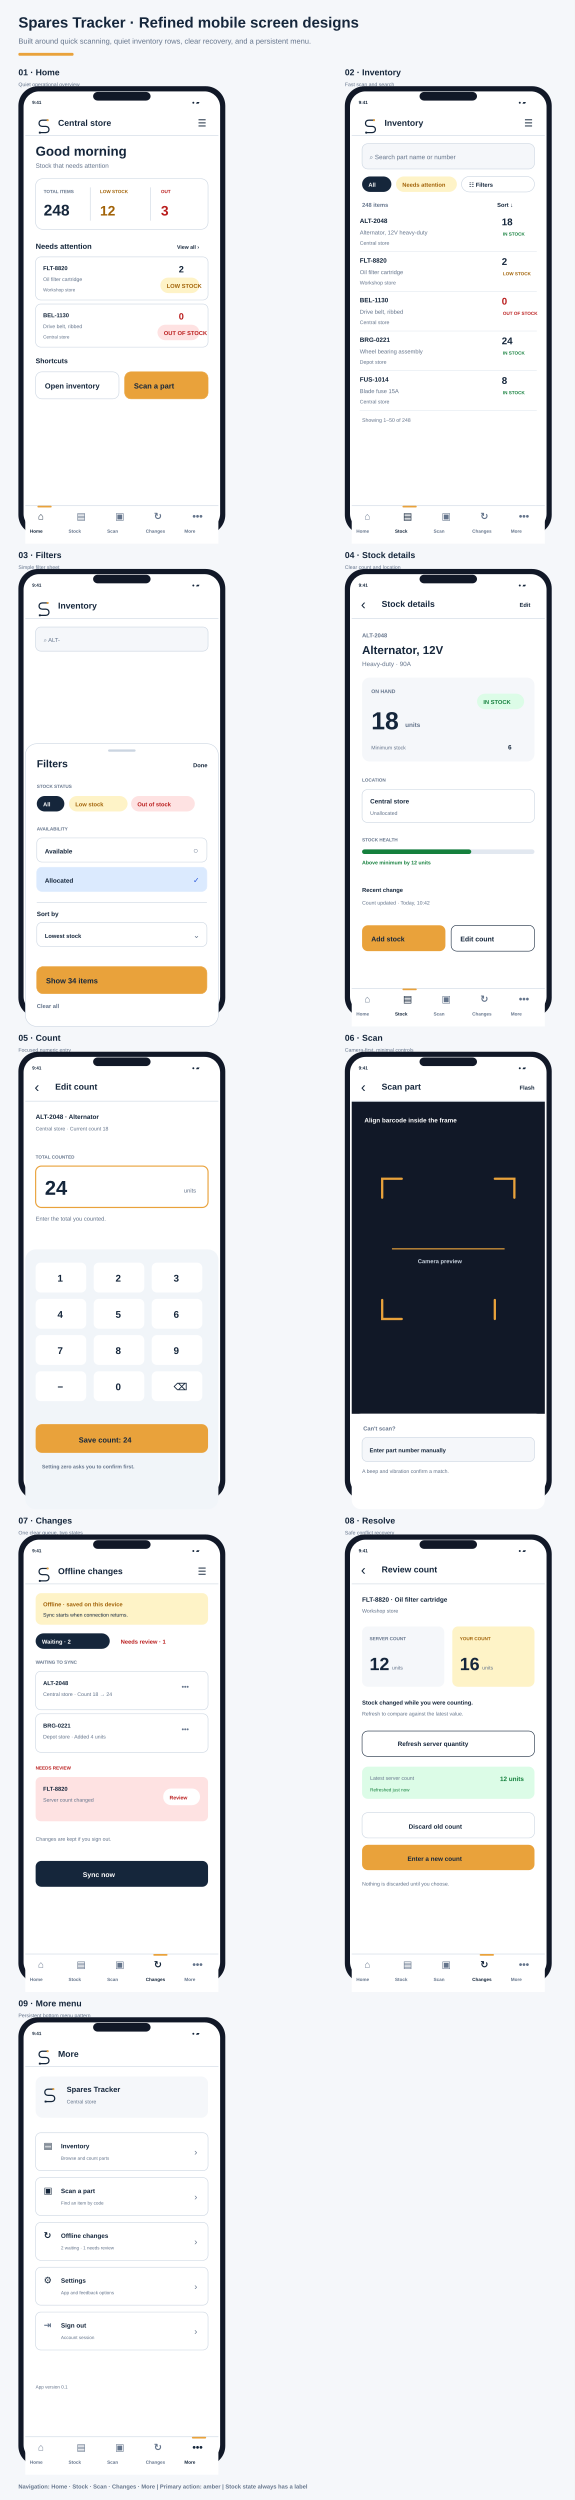
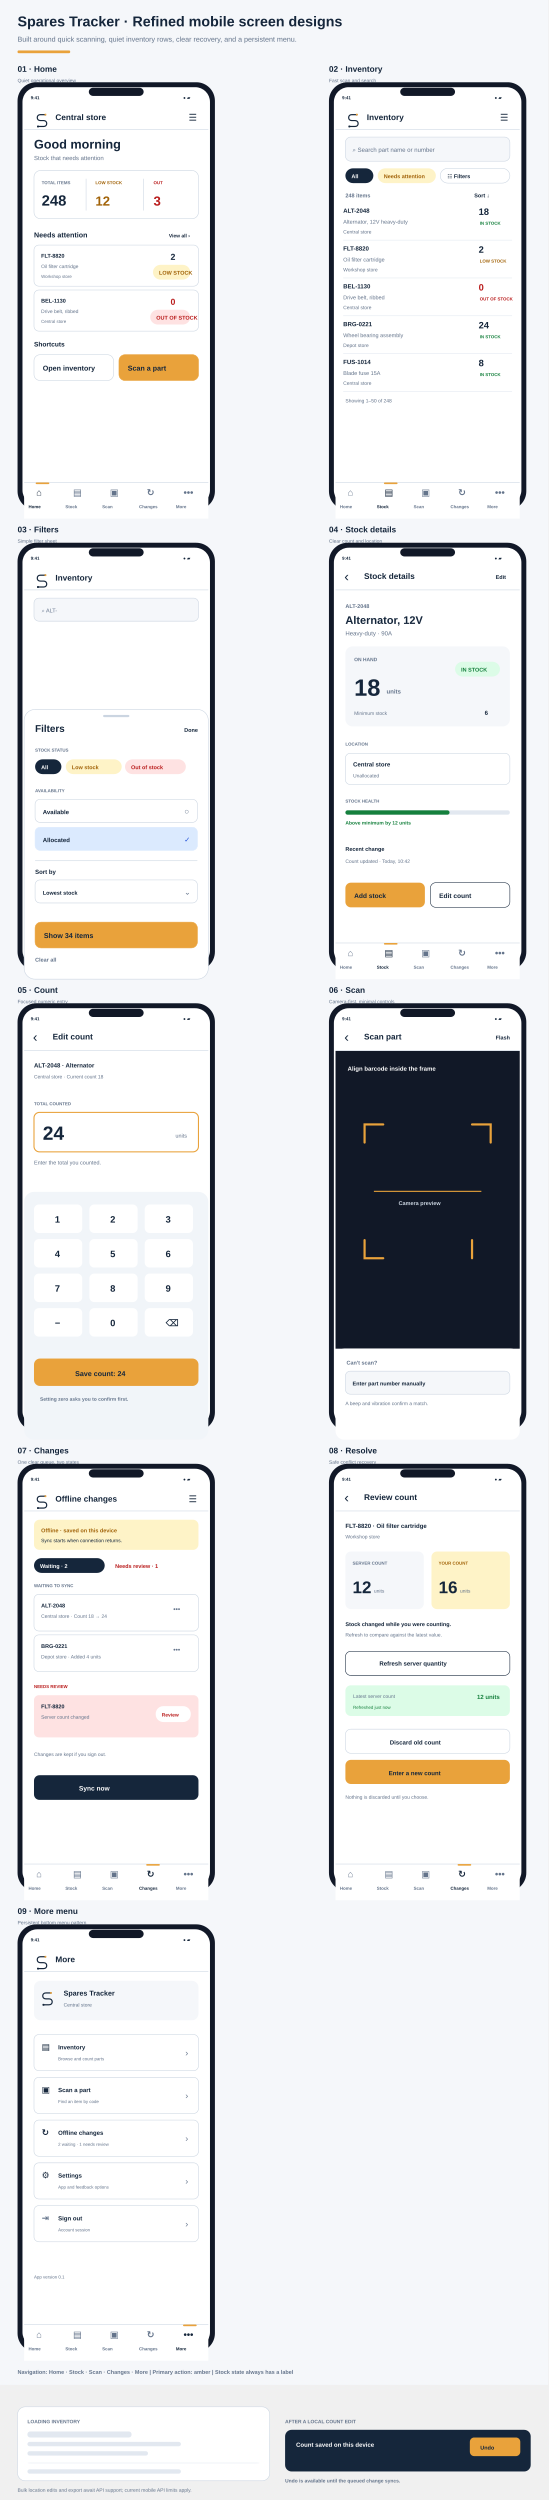
- <svg xmlns="http://www.w3.org/2000/svg" width="1000" height="4350" viewBox="0 0 1000 4350">
+ <svg xmlns="http://www.w3.org/2000/svg" width="1000" height="4560" viewBox="0 0 1000 4560">
  <rect width="1000" height="4350" fill="#F5F7FA" />
  <text x="32" y="48" font-family="Arial,sans-serif" font-size="26" font-weight="800" fill="#15263B">Spares Tracker · Refined mobile screen designs</text>
  <text x="32" y="76" font-family="Arial,sans-serif" font-size="13" font-weight="500" fill="#64748B">Built around quick scanning, quiet inventory rows, clear recovery, and a persistent menu.</text>
  <rect x="32" y="92" width="96" height="5" rx="2" fill="#E9A23B" stroke="none" stroke-width="1" />
  <text x="32" y="131" font-family="Arial,sans-serif" font-size="15" font-weight="800" fill="#15263B">01 · Home</text>
  <text x="32" y="150" font-family="Arial,sans-serif" font-size="9" font-weight="500" fill="#64748B">Quiet operational overview</text>
  <rect x="32" y="150" width="360" height="780" rx="34" fill="#111827" stroke="none" stroke-width="1" />
  <rect x="41" y="159" width="342" height="762" rx="27" fill="#FFFFFF" stroke="none" stroke-width="1" />
  <rect x="162" y="160" width="100" height="15" rx="8" fill="#111827" stroke="none" stroke-width="1" />
  <text x="56" y="181" font-family="Arial,sans-serif" font-size="8" font-weight="700" fill="#15263B">9:41</text>
  <text x="334" y="181" font-family="Arial,sans-serif" font-size="8" font-weight="700" fill="#15263B">● ▰</text>
  <g transform="translate(44 194)">
    <g transform="translate(18 9) scale(.18)">
      <path d="M116 34H65c-20 0-32 12-32 30s12 30 32 30h32c20 0 32 12 32 30s-12 30-32 30H40" fill="none" stroke="#15263B" stroke-width="12" stroke-linecap="round" stroke-linejoin="round" />
      <rect x="107" y="25" width="18" height="18" rx="3" fill="#E9A23B" />
      <rect x="31" y="145" width="18" height="18" rx="3" fill="#15263B" />
    </g>
    <text x="57" y="25" font-family="Arial,sans-serif" font-size="15" font-weight="800" fill="#15263B">Central store</text>
    <text x="300" y="26" font-family="Arial,sans-serif" font-size="17" font-weight="700" fill="#15263B">☰</text>
    <line x1="0" y1="42" x2="336" y2="42" stroke="#CBD5E1" stroke-width="1" />
    <text x="18" y="77" font-family="Arial,sans-serif" font-size="23" font-weight="800" fill="#15263B">Good morning</text>
    <text x="18" y="98" font-family="Arial,sans-serif" font-size="11" font-weight="500" fill="#64748B">Stock that needs attention</text>
    <rect x="18" y="117" width="300" height="88" rx="12" fill="#FFFFFF" stroke="#CBD5E1" stroke-width="1" />
    <text x="32" y="142" font-family="Arial,sans-serif" font-size="8" font-weight="800" fill="#64748B">TOTAL ITEMS</text>
    <text x="32" y="181" font-family="Arial,sans-serif" font-size="27" font-weight="800" fill="#15263B">248</text>
    <line x1="113" y1="132" x2="113" y2="190" stroke="#CBD5E1" stroke-width="1" />
    <text x="130" y="142" font-family="Arial,sans-serif" font-size="8" font-weight="800" fill="#A16207">LOW STOCK</text>
    <text x="130" y="181" font-family="Arial,sans-serif" font-size="24" font-weight="800" fill="#A16207">12</text>
    <line x1="218" y1="132" x2="218" y2="190" stroke="#CBD5E1" stroke-width="1" />
    <text x="236" y="142" font-family="Arial,sans-serif" font-size="8" font-weight="800" fill="#B91C1C">OUT</text>
    <text x="236" y="181" font-family="Arial,sans-serif" font-size="24" font-weight="800" fill="#B91C1C">3</text>
    <text x="18" y="239" font-family="Arial,sans-serif" font-size="13" font-weight="800" fill="#15263B">Needs attention</text>
    <text x="264" y="239" font-family="Arial,sans-serif" font-size="9" font-weight="700" fill="#15263B">View all  ›</text>
    <rect x="18" y="253" width="300" height="75" rx="9" fill="#FFFFFF" stroke="#CBD5E1" stroke-width="1" />
    <text x="31" y="276" font-family="Arial,sans-serif" font-size="10" font-weight="800" fill="#15263B">FLT-8820</text>
    <text x="31" y="295" font-family="Arial,sans-serif" font-size="9" font-weight="500" fill="#64748B">Oil filter cartridge</text>
    <text x="31" y="313" font-family="Arial,sans-serif" font-size="8" font-weight="500" fill="#64748B">Workshop store</text>
    <text x="267" y="280" font-family="Arial,sans-serif" font-size="16" font-weight="800" fill="#15263B">2</text>
    <rect x="235" y="289" width="68" height="27" rx="14" fill="#FEF3C7" stroke="none" stroke-width="1" />
    <text x="246" y="307" font-family="Arial,sans-serif" font-size="10" font-weight="700" fill="#A16207">LOW STOCK</text>
    <rect x="18" y="335" width="300" height="75" rx="9" fill="#FFFFFF" stroke="#CBD5E1" stroke-width="1" />
    <text x="31" y="358" font-family="Arial,sans-serif" font-size="10" font-weight="800" fill="#15263B">BEL-1130</text>
    <text x="31" y="377" font-family="Arial,sans-serif" font-size="9" font-weight="500" fill="#64748B">Drive belt, ribbed</text>
    <text x="31" y="395" font-family="Arial,sans-serif" font-size="8" font-weight="500" fill="#64748B">Central store</text>
    <text x="267" y="362" font-family="Arial,sans-serif" font-size="16" font-weight="800" fill="#B91C1C">0</text>
    <rect x="230" y="371" width="73" height="27" rx="14" fill="#FEE2E2" stroke="none" stroke-width="1" />
    <text x="241" y="389" font-family="Arial,sans-serif" font-size="10" font-weight="700" fill="#B91C1C">OUT OF STOCK</text>
    <text x="18" y="438" font-family="Arial,sans-serif" font-size="12" font-weight="800" fill="#15263B">Shortcuts</text>
    <rect x="18" y="453" width="145" height="47" rx="11" fill="#FFFFFF" stroke="#CBD5E1" stroke-width="1" />
    <text x="34" y="482" font-family="Arial,sans-serif" font-size="13" font-weight="800" fill="#15263B">Open inventory</text>
    <rect x="173" y="453" width="145" height="47" rx="11" fill="#E9A23B" stroke="#E9A23B" stroke-width="1" />
    <text x="189" y="482" font-family="Arial,sans-serif" font-size="13" font-weight="800" fill="#15263B">Scan a part</text>
    <rect x="0" y="686" width="336" height="66" fill="#FFFFFF" />
    <line x1="0" y1="686" x2="336" y2="686" stroke="#CBD5E1" stroke-width="1" />
    <rect x="21" y="686" width="25" height="3" rx="1.5" fill="#E9A23B" />
    <text x="22" y="710" font-family="Arial,sans-serif" font-size="17" font-weight="700" fill="#15263B">⌂</text>
    <text x="8" y="733" font-family="Arial,sans-serif" font-size="8" font-weight="800" fill="#15263B">Home</text>
    <text x="89.2" y="710" font-family="Arial,sans-serif" font-size="17" font-weight="700" fill="#64748B">▤</text>
    <text x="75.2" y="733" font-family="Arial,sans-serif" font-size="8" font-weight="600" fill="#64748B">Stock</text>
    <text x="156.4" y="710" font-family="Arial,sans-serif" font-size="17" font-weight="700" fill="#64748B">▣</text>
    <text x="142.4" y="733" font-family="Arial,sans-serif" font-size="8" font-weight="600" fill="#64748B">Scan</text>
    <text x="223.6" y="710" font-family="Arial,sans-serif" font-size="17" font-weight="700" fill="#64748B">↻</text>
    <text x="209.6" y="733" font-family="Arial,sans-serif" font-size="8" font-weight="600" fill="#64748B">Changes</text>
    <text x="290.8" y="710" font-family="Arial,sans-serif" font-size="17" font-weight="700" fill="#64748B">•••</text>
    <text x="276.8" y="733" font-family="Arial,sans-serif" font-size="8" font-weight="600" fill="#64748B">More</text>
  </g>
  <text x="600" y="131" font-family="Arial,sans-serif" font-size="15" font-weight="800" fill="#15263B">02 · Inventory</text>
  <text x="600" y="150" font-family="Arial,sans-serif" font-size="9" font-weight="500" fill="#64748B">Fast scan and search</text>
  <rect x="600" y="150" width="360" height="780" rx="34" fill="#111827" stroke="none" stroke-width="1" />
  <rect x="609" y="159" width="342" height="762" rx="27" fill="#FFFFFF" stroke="none" stroke-width="1" />
  <rect x="730" y="160" width="100" height="15" rx="8" fill="#111827" stroke="none" stroke-width="1" />
  <text x="624" y="181" font-family="Arial,sans-serif" font-size="8" font-weight="700" fill="#15263B">9:41</text>
  <text x="902" y="181" font-family="Arial,sans-serif" font-size="8" font-weight="700" fill="#15263B">● ▰</text>
  <g transform="translate(612 194)">
    <g transform="translate(18 9) scale(.18)">
      <path d="M116 34H65c-20 0-32 12-32 30s12 30 32 30h32c20 0 32 12 32 30s-12 30-32 30H40" fill="none" stroke="#15263B" stroke-width="12" stroke-linecap="round" stroke-linejoin="round" />
      <rect x="107" y="25" width="18" height="18" rx="3" fill="#E9A23B" />
      <rect x="31" y="145" width="18" height="18" rx="3" fill="#15263B" />
    </g>
    <text x="57" y="25" font-family="Arial,sans-serif" font-size="15" font-weight="800" fill="#15263B">Inventory</text>
    <text x="300" y="26" font-family="Arial,sans-serif" font-size="17" font-weight="700" fill="#15263B">☰</text>
    <line x1="0" y1="42" x2="336" y2="42" stroke="#CBD5E1" stroke-width="1" />
    <rect x="18" y="56" width="300" height="44" rx="10" fill="#F5F7FA" stroke="#CBD5E1" stroke-width="1" />
    <text x="31" y="83" font-family="Arial,sans-serif" font-size="11" font-weight="500" fill="#64748B">⌕   Search part name or number</text>
    <rect x="18" y="113" width="51" height="27" rx="14" fill="#15263B" stroke="none" stroke-width="1" />
    <text x="29" y="131" font-family="Arial,sans-serif" font-size="10" font-weight="700" fill="#FFFFFF">All</text>
    <rect x="77" y="113" width="106" height="27" rx="14" fill="#FEF3C7" stroke="none" stroke-width="1" />
    <text x="88" y="131" font-family="Arial,sans-serif" font-size="10" font-weight="700" fill="#A16207">Needs attention</text>
    <rect x="191" y="113" width="127" height="27" rx="14" fill="#FFFFFF" stroke="#CBD5E1" stroke-width="1" />
    <text x="204" y="131" font-family="Arial,sans-serif" font-size="10" font-weight="700" fill="#15263B">☷  Filters</text>
    <text x="18" y="166" font-family="Arial,sans-serif" font-size="10" font-weight="700" fill="#64748B">248 items</text>
    <text x="253" y="166" font-family="Arial,sans-serif" font-size="10" font-weight="700" fill="#15263B">Sort  ↓</text>
    <text x="14" y="194" font-family="Arial,sans-serif" font-size="11" font-weight="800" fill="#15263B">ALT-2048</text>
    <text x="14" y="214" font-family="Arial,sans-serif" font-size="10" font-weight="500" fill="#64748B">Alternator, 12V heavy-duty</text>
    <text x="14" y="232" font-family="Arial,sans-serif" font-size="9" font-weight="500" fill="#64748B">Central store</text>
    <text x="261" y="198" font-family="Arial,sans-serif" font-size="17" font-weight="800" fill="#15263B">18</text>
    <text x="263" y="216" font-family="Arial,sans-serif" font-size="8" font-weight="800" fill="#15803D">IN STOCK</text>
    <line x1="14" y1="244" x2="322" y2="244" stroke="#E2E8F0" stroke-width="1" />
    <text x="14" y="263" font-family="Arial,sans-serif" font-size="11" font-weight="800" fill="#15263B">FLT-8820</text>
    <text x="14" y="283" font-family="Arial,sans-serif" font-size="10" font-weight="500" fill="#64748B">Oil filter cartridge</text>
    <text x="14" y="301" font-family="Arial,sans-serif" font-size="9" font-weight="500" fill="#64748B">Workshop store</text>
    <text x="261" y="267" font-family="Arial,sans-serif" font-size="17" font-weight="800" fill="#15263B">2</text>
    <text x="263" y="285" font-family="Arial,sans-serif" font-size="8" font-weight="800" fill="#A16207">LOW STOCK</text>
    <line x1="14" y1="313" x2="322" y2="313" stroke="#E2E8F0" stroke-width="1" />
    <text x="14" y="332" font-family="Arial,sans-serif" font-size="11" font-weight="800" fill="#15263B">BEL-1130</text>
    <text x="14" y="352" font-family="Arial,sans-serif" font-size="10" font-weight="500" fill="#64748B">Drive belt, ribbed</text>
    <text x="14" y="370" font-family="Arial,sans-serif" font-size="9" font-weight="500" fill="#64748B">Central store</text>
    <text x="261" y="336" font-family="Arial,sans-serif" font-size="17" font-weight="800" fill="#B91C1C">0</text>
    <text x="263" y="354" font-family="Arial,sans-serif" font-size="8" font-weight="800" fill="#B91C1C">OUT OF STOCK</text>
    <line x1="14" y1="382" x2="322" y2="382" stroke="#E2E8F0" stroke-width="1" />
    <text x="14" y="401" font-family="Arial,sans-serif" font-size="11" font-weight="800" fill="#15263B">BRG-0221</text>
    <text x="14" y="421" font-family="Arial,sans-serif" font-size="10" font-weight="500" fill="#64748B">Wheel bearing assembly</text>
    <text x="14" y="439" font-family="Arial,sans-serif" font-size="9" font-weight="500" fill="#64748B">Depot store</text>
    <text x="261" y="405" font-family="Arial,sans-serif" font-size="17" font-weight="800" fill="#15263B">24</text>
    <text x="263" y="423" font-family="Arial,sans-serif" font-size="8" font-weight="800" fill="#15803D">IN STOCK</text>
    <line x1="14" y1="451" x2="322" y2="451" stroke="#E2E8F0" stroke-width="1" />
    <text x="14" y="470" font-family="Arial,sans-serif" font-size="11" font-weight="800" fill="#15263B">FUS-1014</text>
    <text x="14" y="490" font-family="Arial,sans-serif" font-size="10" font-weight="500" fill="#64748B">Blade fuse 15A</text>
    <text x="14" y="508" font-family="Arial,sans-serif" font-size="9" font-weight="500" fill="#64748B">Central store</text>
    <text x="261" y="474" font-family="Arial,sans-serif" font-size="17" font-weight="800" fill="#15263B">8</text>
    <text x="263" y="492" font-family="Arial,sans-serif" font-size="8" font-weight="800" fill="#15803D">IN STOCK</text>
    <line x1="14" y1="520" x2="322" y2="520" stroke="#E2E8F0" stroke-width="1" />
    <text x="18" y="540" font-family="Arial,sans-serif" font-size="9" font-weight="500" fill="#64748B">Showing 1–50 of 248</text>
    <rect x="0" y="686" width="336" height="66" fill="#FFFFFF" />
    <line x1="0" y1="686" x2="336" y2="686" stroke="#CBD5E1" stroke-width="1" />
    <text x="22" y="710" font-family="Arial,sans-serif" font-size="17" font-weight="700" fill="#64748B">⌂</text>
    <text x="8" y="733" font-family="Arial,sans-serif" font-size="8" font-weight="600" fill="#64748B">Home</text>
    <rect x="88.2" y="686" width="25" height="3" rx="1.5" fill="#E9A23B" />
    <text x="89.2" y="710" font-family="Arial,sans-serif" font-size="17" font-weight="700" fill="#15263B">▤</text>
    <text x="75.2" y="733" font-family="Arial,sans-serif" font-size="8" font-weight="800" fill="#15263B">Stock</text>
    <text x="156.4" y="710" font-family="Arial,sans-serif" font-size="17" font-weight="700" fill="#64748B">▣</text>
    <text x="142.4" y="733" font-family="Arial,sans-serif" font-size="8" font-weight="600" fill="#64748B">Scan</text>
    <text x="223.6" y="710" font-family="Arial,sans-serif" font-size="17" font-weight="700" fill="#64748B">↻</text>
    <text x="209.6" y="733" font-family="Arial,sans-serif" font-size="8" font-weight="600" fill="#64748B">Changes</text>
    <text x="290.8" y="710" font-family="Arial,sans-serif" font-size="17" font-weight="700" fill="#64748B">•••</text>
    <text x="276.8" y="733" font-family="Arial,sans-serif" font-size="8" font-weight="600" fill="#64748B">More</text>
  </g>
  <text x="32" y="971" font-family="Arial,sans-serif" font-size="15" font-weight="800" fill="#15263B">03 · Filters</text>
  <text x="32" y="990" font-family="Arial,sans-serif" font-size="9" font-weight="500" fill="#64748B">Simple filter sheet</text>
  <rect x="32" y="990" width="360" height="780" rx="34" fill="#111827" stroke="none" stroke-width="1" />
  <rect x="41" y="999" width="342" height="762" rx="27" fill="#FFFFFF" stroke="none" stroke-width="1" />
  <rect x="162" y="1000" width="100" height="15" rx="8" fill="#111827" stroke="none" stroke-width="1" />
  <text x="56" y="1021" font-family="Arial,sans-serif" font-size="8" font-weight="700" fill="#15263B">9:41</text>
  <text x="334" y="1021" font-family="Arial,sans-serif" font-size="8" font-weight="700" fill="#15263B">● ▰</text>
  <g transform="translate(44 1034)">
    <g transform="translate(18 9) scale(.18)">
      <path d="M116 34H65c-20 0-32 12-32 30s12 30 32 30h32c20 0 32 12 32 30s-12 30-32 30H40" fill="none" stroke="#15263B" stroke-width="12" stroke-linecap="round" stroke-linejoin="round" />
      <rect x="107" y="25" width="18" height="18" rx="3" fill="#E9A23B" />
      <rect x="31" y="145" width="18" height="18" rx="3" fill="#15263B" />
    </g>
    <text x="57" y="25" font-family="Arial,sans-serif" font-size="15" font-weight="800" fill="#15263B">Inventory</text>
    <line x1="0" y1="42" x2="336" y2="42" stroke="#CBD5E1" stroke-width="1" />
    <rect x="18" y="57" width="300" height="42" rx="9" fill="#F5F7FA" stroke="#CBD5E1" stroke-width="1" />
    <text x="32" y="83" font-family="Arial,sans-serif" font-size="10" font-weight="500" fill="#64748B">⌕  ALT-</text>
    <rect x="0" y="260" width="336" height="492" rx="20" fill="#FFFFFF" stroke="#CBD5E1" stroke-width="1" />
    <rect x="144" y="270" width="48" height="4" rx="2" fill="#CBD5E1" stroke="none" stroke-width="1" />
    <text x="20" y="301" font-family="Arial,sans-serif" font-size="18" font-weight="800" fill="#15263B">Filters</text>
    <text x="292" y="301" font-family="Arial,sans-serif" font-size="10" font-weight="700" fill="#15263B">Done</text>
    <text x="20" y="337" font-family="Arial,sans-serif" font-size="8" font-weight="800" fill="#64748B">STOCK STATUS</text>
    <rect x="20" y="351" width="48" height="27" rx="14" fill="#15263B" stroke="none" stroke-width="1" />
    <text x="31" y="369" font-family="Arial,sans-serif" font-size="10" font-weight="700" fill="#FFFFFF">All</text>
    <rect x="76" y="351" width="102" height="27" rx="14" fill="#FEF3C7" stroke="none" stroke-width="1" />
    <text x="87" y="369" font-family="Arial,sans-serif" font-size="10" font-weight="700" fill="#A16207">Low stock</text>
    <rect x="184" y="351" width="111" height="27" rx="14" fill="#FEE2E2" stroke="none" stroke-width="1" />
    <text x="195" y="369" font-family="Arial,sans-serif" font-size="10" font-weight="700" fill="#B91C1C">Out of stock</text>
    <text x="20" y="411" font-family="Arial,sans-serif" font-size="8" font-weight="800" fill="#64748B">AVAILABILITY</text>
    <rect x="20" y="424" width="296" height="42" rx="9" fill="#FFFFFF" stroke="#CBD5E1" stroke-width="1" />
    <text x="34" y="451" font-family="Arial,sans-serif" font-size="11" font-weight="600" fill="#15263B">Available</text>
    <text x="292" y="451" font-family="Arial,sans-serif" font-size="15" font-weight="500" fill="#64748B">○</text>
    <rect x="20" y="475" width="296" height="42" rx="9" fill="#DBEAFE" stroke="#DBEAFE" stroke-width="1" />
    <text x="34" y="502" font-family="Arial,sans-serif" font-size="11" font-weight="700" fill="#15263B">Allocated</text>
    <text x="292" y="502" font-family="Arial,sans-serif" font-size="13" font-weight="800" fill="#1D4ED8">✓</text>
    <line x1="20" y1="536" x2="316" y2="536" stroke="#CBD5E1" stroke-width="1" />
    <text x="20" y="560" font-family="Arial,sans-serif" font-size="11" font-weight="700" fill="#15263B">Sort by</text>
    <rect x="20" y="571" width="296" height="42" rx="9" fill="#FFFFFF" stroke="#CBD5E1" stroke-width="1" />
    <text x="34" y="598" font-family="Arial,sans-serif" font-size="10" font-weight="600" fill="#15263B">Lowest stock</text>
    <text x="292" y="598" font-family="Arial,sans-serif" font-size="14" font-weight="500" fill="#64748B">⌄</text>
    <rect x="20" y="648" width="296" height="47" rx="11" fill="#E9A23B" stroke="#E9A23B" stroke-width="1" />
    <text x="36" y="677" font-family="Arial,sans-serif" font-size="13" font-weight="800" fill="#15263B">Show 34 items</text>
    <text x="20" y="720" font-family="Arial,sans-serif" font-size="10" font-weight="700" fill="#64748B">Clear all</text>
  </g>
  <text x="600" y="971" font-family="Arial,sans-serif" font-size="15" font-weight="800" fill="#15263B">04 · Stock details</text>
  <text x="600" y="990" font-family="Arial,sans-serif" font-size="9" font-weight="500" fill="#64748B">Clear count and location</text>
  <rect x="600" y="990" width="360" height="780" rx="34" fill="#111827" stroke="none" stroke-width="1" />
  <rect x="609" y="999" width="342" height="762" rx="27" fill="#FFFFFF" stroke="none" stroke-width="1" />
  <rect x="730" y="1000" width="100" height="15" rx="8" fill="#111827" stroke="none" stroke-width="1" />
  <text x="624" y="1021" font-family="Arial,sans-serif" font-size="8" font-weight="700" fill="#15263B">9:41</text>
  <text x="902" y="1021" font-family="Arial,sans-serif" font-size="8" font-weight="700" fill="#15263B">● ▰</text>
  <g transform="translate(612 1034)">
    <text x="16" y="26" font-family="Arial,sans-serif" font-size="25" font-weight="500" fill="#15263B">‹</text>
    <text x="52" y="22" font-family="Arial,sans-serif" font-size="15" font-weight="800" fill="#15263B">Stock details</text>
    <text x="292" y="22" font-family="Arial,sans-serif" font-size="10" font-weight="700" fill="#15263B">Edit</text>
    <line x1="0" y1="42" x2="336" y2="42" stroke="#CBD5E1" stroke-width="1" />
    <text x="18" y="75" font-family="Arial,sans-serif" font-size="10" font-weight="800" fill="#64748B">ALT-2048</text>
    <text x="18" y="104" font-family="Arial,sans-serif" font-size="20" font-weight="800" fill="#15263B">Alternator, 12V</text>
    <text x="18" y="125" font-family="Arial,sans-serif" font-size="11" font-weight="500" fill="#64748B">Heavy-duty · 90A</text>
    <rect x="18" y="145" width="300" height="146" rx="13" fill="#F5F7FA" stroke="none" stroke-width="1" />
    <text x="34" y="172" font-family="Arial,sans-serif" font-size="9" font-weight="800" fill="#64748B">ON HAND</text>
    <text x="34" y="235" font-family="Arial,sans-serif" font-size="43" font-weight="800" fill="#15263B">18</text>
    <text x="93" y="231" font-family="Arial,sans-serif" font-size="11" font-weight="600" fill="#64748B">units</text>
    <rect x="218" y="173" width="82" height="27" rx="14" fill="#DCFCE7" stroke="none" stroke-width="1" />
    <text x="229" y="191" font-family="Arial,sans-serif" font-size="10" font-weight="700" fill="#15803D">IN STOCK</text>
    <text x="34" y="270" font-family="Arial,sans-serif" font-size="9" font-weight="500" fill="#64748B">Minimum stock</text>
    <text x="272" y="270" font-family="Arial,sans-serif" font-size="11" font-weight="800" fill="#15263B">6</text>
    <text x="18" y="326" font-family="Arial,sans-serif" font-size="8" font-weight="800" fill="#64748B">LOCATION</text>
    <rect x="18" y="340" width="300" height="57" rx="9" fill="#FFFFFF" stroke="#CBD5E1" stroke-width="1" />
    <text x="32" y="364" font-family="Arial,sans-serif" font-size="11" font-weight="700" fill="#15263B">Central store</text>
    <text x="32" y="384" font-family="Arial,sans-serif" font-size="9" font-weight="500" fill="#64748B">Unallocated</text>
    <text x="18" y="430" font-family="Arial,sans-serif" font-size="8" font-weight="800" fill="#64748B">STOCK HEALTH</text>
    <rect x="18" y="444" width="300" height="8" rx="4" fill="#E2E8F0" stroke="none" stroke-width="1" />
    <rect x="18" y="444" width="190" height="8" rx="4" fill="#15803D" stroke="none" stroke-width="1" />
    <text x="18" y="470" font-family="Arial,sans-serif" font-size="9" font-weight="700" fill="#15803D">Above minimum by 12 units</text>
    <text x="18" y="518" font-family="Arial,sans-serif" font-size="10" font-weight="800" fill="#15263B">Recent change</text>
    <text x="18" y="540" font-family="Arial,sans-serif" font-size="9" font-weight="500" fill="#64748B">Count updated · Today, 10:42</text>
    <rect x="18" y="576" width="145" height="45" rx="10" fill="#E9A23B" stroke="none" stroke-width="1" />
    <text x="34" y="604" font-family="Arial,sans-serif" font-size="12" font-weight="800" fill="#15263B">Add stock</text>
    <rect x="173" y="576" width="145" height="45" rx="10" fill="#FFFFFF" stroke="#15263B" stroke-width="1" />
    <text x="189" y="604" font-family="Arial,sans-serif" font-size="12" font-weight="800" fill="#15263B">Edit count</text>
    <rect x="0" y="686" width="336" height="66" fill="#FFFFFF" />
    <line x1="0" y1="686" x2="336" y2="686" stroke="#CBD5E1" stroke-width="1" />
    <text x="22" y="710" font-family="Arial,sans-serif" font-size="17" font-weight="700" fill="#64748B">⌂</text>
    <text x="8" y="733" font-family="Arial,sans-serif" font-size="8" font-weight="600" fill="#64748B">Home</text>
    <rect x="88.2" y="686" width="25" height="3" rx="1.5" fill="#E9A23B" />
    <text x="89.2" y="710" font-family="Arial,sans-serif" font-size="17" font-weight="700" fill="#15263B">▤</text>
    <text x="75.2" y="733" font-family="Arial,sans-serif" font-size="8" font-weight="800" fill="#15263B">Stock</text>
    <text x="156.4" y="710" font-family="Arial,sans-serif" font-size="17" font-weight="700" fill="#64748B">▣</text>
    <text x="142.4" y="733" font-family="Arial,sans-serif" font-size="8" font-weight="600" fill="#64748B">Scan</text>
    <text x="223.6" y="710" font-family="Arial,sans-serif" font-size="17" font-weight="700" fill="#64748B">↻</text>
    <text x="209.6" y="733" font-family="Arial,sans-serif" font-size="8" font-weight="600" fill="#64748B">Changes</text>
    <text x="290.8" y="710" font-family="Arial,sans-serif" font-size="17" font-weight="700" fill="#64748B">•••</text>
    <text x="276.8" y="733" font-family="Arial,sans-serif" font-size="8" font-weight="600" fill="#64748B">More</text>
  </g>
  <text x="32" y="1811" font-family="Arial,sans-serif" font-size="15" font-weight="800" fill="#15263B">05 · Count</text>
  <text x="32" y="1830" font-family="Arial,sans-serif" font-size="9" font-weight="500" fill="#64748B">Focused numeric entry</text>
  <rect x="32" y="1830" width="360" height="780" rx="34" fill="#111827" stroke="none" stroke-width="1" />
  <rect x="41" y="1839" width="342" height="762" rx="27" fill="#FFFFFF" stroke="none" stroke-width="1" />
  <rect x="162" y="1840" width="100" height="15" rx="8" fill="#111827" stroke="none" stroke-width="1" />
  <text x="56" y="1861" font-family="Arial,sans-serif" font-size="8" font-weight="700" fill="#15263B">9:41</text>
  <text x="334" y="1861" font-family="Arial,sans-serif" font-size="8" font-weight="700" fill="#15263B">● ▰</text>
  <g transform="translate(44 1874)">
    <text x="16" y="26" font-family="Arial,sans-serif" font-size="25" font-weight="500" fill="#15263B">‹</text>
    <text x="52" y="22" font-family="Arial,sans-serif" font-size="15" font-weight="800" fill="#15263B">Edit count</text>
    <line x1="0" y1="42" x2="336" y2="42" stroke="#CBD5E1" stroke-width="1" />
    <text x="18" y="73" font-family="Arial,sans-serif" font-size="11" font-weight="800" fill="#15263B">ALT-2048  ·  Alternator</text>
    <text x="18" y="93" font-family="Arial,sans-serif" font-size="9" font-weight="500" fill="#64748B">Central store · Current count 18</text>
    <text x="18" y="142" font-family="Arial,sans-serif" font-size="8" font-weight="800" fill="#64748B">TOTAL COUNTED</text>
    <rect x="18" y="155" width="300" height="72" rx="10" fill="#FFFFFF" stroke="#E9A23B" stroke-width="2" />
    <text x="34" y="205" font-family="Arial,sans-serif" font-size="35" font-weight="800" fill="#15263B">24</text>
    <text x="276" y="201" font-family="Arial,sans-serif" font-size="10" font-weight="500" fill="#64748B">units</text>
    <text x="18" y="250" font-family="Arial,sans-serif" font-size="10" font-weight="500" fill="#64748B">Enter the total you counted.</text>
    <rect x="0" y="300" width="336" height="452" rx="18" fill="#F1F5F9" stroke="none" stroke-width="1" />
    <rect x="18" y="323" width="88" height="52" rx="9" fill="#FFFFFF" stroke="none" stroke-width="1" />
    <text x="56" y="356" font-family="Arial,sans-serif" font-size="17" font-weight="700" fill="#15263B">1</text>
    <rect x="119" y="323" width="88" height="52" rx="9" fill="#FFFFFF" stroke="none" stroke-width="1" />
    <text x="157" y="356" font-family="Arial,sans-serif" font-size="17" font-weight="700" fill="#15263B">2</text>
    <rect x="220" y="323" width="88" height="52" rx="9" fill="#FFFFFF" stroke="none" stroke-width="1" />
    <text x="258" y="356" font-family="Arial,sans-serif" font-size="17" font-weight="700" fill="#15263B">3</text>
    <rect x="18" y="386" width="88" height="52" rx="9" fill="#FFFFFF" stroke="none" stroke-width="1" />
    <text x="56" y="419" font-family="Arial,sans-serif" font-size="17" font-weight="700" fill="#15263B">4</text>
    <rect x="119" y="386" width="88" height="52" rx="9" fill="#FFFFFF" stroke="none" stroke-width="1" />
    <text x="157" y="419" font-family="Arial,sans-serif" font-size="17" font-weight="700" fill="#15263B">5</text>
    <rect x="220" y="386" width="88" height="52" rx="9" fill="#FFFFFF" stroke="none" stroke-width="1" />
    <text x="258" y="419" font-family="Arial,sans-serif" font-size="17" font-weight="700" fill="#15263B">6</text>
    <rect x="18" y="449" width="88" height="52" rx="9" fill="#FFFFFF" stroke="none" stroke-width="1" />
    <text x="56" y="482" font-family="Arial,sans-serif" font-size="17" font-weight="700" fill="#15263B">7</text>
    <rect x="119" y="449" width="88" height="52" rx="9" fill="#FFFFFF" stroke="none" stroke-width="1" />
    <text x="157" y="482" font-family="Arial,sans-serif" font-size="17" font-weight="700" fill="#15263B">8</text>
    <rect x="220" y="449" width="88" height="52" rx="9" fill="#FFFFFF" stroke="none" stroke-width="1" />
    <text x="258" y="482" font-family="Arial,sans-serif" font-size="17" font-weight="700" fill="#15263B">9</text>
    <rect x="18" y="512" width="88" height="52" rx="9" fill="#FFFFFF" stroke="none" stroke-width="1" />
    <text x="56" y="545" font-family="Arial,sans-serif" font-size="17" font-weight="700" fill="#15263B">−</text>
    <rect x="119" y="512" width="88" height="52" rx="9" fill="#FFFFFF" stroke="none" stroke-width="1" />
    <text x="157" y="545" font-family="Arial,sans-serif" font-size="17" font-weight="700" fill="#15263B">0</text>
    <rect x="220" y="512" width="88" height="52" rx="9" fill="#FFFFFF" stroke="none" stroke-width="1" />
    <text x="258" y="545" font-family="Arial,sans-serif" font-size="17" font-weight="700" fill="#15263B">⌫</text>
    <rect x="18" y="604" width="300" height="50" rx="11" fill="#E9A23B" stroke="none" stroke-width="1" />
    <text x="93" y="636" font-family="Arial,sans-serif" font-size="13" font-weight="800" fill="#15263B">Save count: 24</text>
    <text x="29" y="681" font-family="Arial,sans-serif" font-size="9" font-weight="600" fill="#64748B">Setting zero asks you to confirm first.</text>
  </g>
  <text x="600" y="1811" font-family="Arial,sans-serif" font-size="15" font-weight="800" fill="#15263B">06 · Scan</text>
  <text x="600" y="1830" font-family="Arial,sans-serif" font-size="9" font-weight="500" fill="#64748B">Camera-first, minimal controls</text>
  <rect x="600" y="1830" width="360" height="780" rx="34" fill="#111827" stroke="none" stroke-width="1" />
  <rect x="609" y="1839" width="342" height="762" rx="27" fill="#FFFFFF" stroke="none" stroke-width="1" />
  <rect x="730" y="1840" width="100" height="15" rx="8" fill="#111827" stroke="none" stroke-width="1" />
  <text x="624" y="1861" font-family="Arial,sans-serif" font-size="8" font-weight="700" fill="#15263B">9:41</text>
  <text x="902" y="1861" font-family="Arial,sans-serif" font-size="8" font-weight="700" fill="#15263B">● ▰</text>
  <g transform="translate(612 1874)">
    <text x="16" y="26" font-family="Arial,sans-serif" font-size="25" font-weight="500" fill="#15263B">‹</text>
    <text x="52" y="22" font-family="Arial,sans-serif" font-size="15" font-weight="800" fill="#15263B">Scan part</text>
    <text x="292" y="22" font-family="Arial,sans-serif" font-size="10" font-weight="700" fill="#15263B">Flash</text>
    <line x1="0" y1="42" x2="336" y2="42" stroke="#CBD5E1" stroke-width="1" />
    <rect x="0" y="43" width="336" height="543" rx="0" fill="#111827" stroke="none" stroke-width="1" />
    <text x="22" y="79" font-family="Arial,sans-serif" font-size="11" font-weight="700" fill="#FFFFFF">Align barcode inside the frame</text>
    <path d="M53 210 V177 H87 M249 177 H283 V210 M53 388 V421 H87 M249 421 V388" fill="none" stroke="#E9A23B" stroke-width="4" stroke-linecap="round" />
    <line x1="70" y1="299" x2="266" y2="299" stroke="#E9A23B" stroke-width="2" />
    <text x="115" y="324" font-family="Arial,sans-serif" font-size="10" font-weight="600" fill="#CBD5E1">Camera preview</text>
    <rect x="0" y="586" width="336" height="166" rx="16" fill="#FFFFFF" stroke="none" stroke-width="1" />
    <text x="20" y="615" font-family="Arial,sans-serif" font-size="10" font-weight="700" fill="#64748B">Can't scan?</text>
    <rect x="18" y="627" width="300" height="42" rx="9" fill="#F5F7FA" stroke="#CBD5E1" stroke-width="1" />
    <text x="31" y="653" font-family="Arial,sans-serif" font-size="10" font-weight="600" fill="#15263B">Enter part number manually</text>
    <text x="18" y="689" font-family="Arial,sans-serif" font-size="9" font-weight="500" fill="#64748B">A beep and vibration confirm a match.</text>
  </g>
  <text x="32" y="2651" font-family="Arial,sans-serif" font-size="15" font-weight="800" fill="#15263B">07 · Changes</text>
  <text x="32" y="2670" font-family="Arial,sans-serif" font-size="9" font-weight="500" fill="#64748B">One clear queue, two states</text>
  <rect x="32" y="2670" width="360" height="780" rx="34" fill="#111827" stroke="none" stroke-width="1" />
  <rect x="41" y="2679" width="342" height="762" rx="27" fill="#FFFFFF" stroke="none" stroke-width="1" />
  <rect x="162" y="2680" width="100" height="15" rx="8" fill="#111827" stroke="none" stroke-width="1" />
  <text x="56" y="2701" font-family="Arial,sans-serif" font-size="8" font-weight="700" fill="#15263B">9:41</text>
  <text x="334" y="2701" font-family="Arial,sans-serif" font-size="8" font-weight="700" fill="#15263B">● ▰</text>
  <g transform="translate(44 2714)">
    <g transform="translate(18 9) scale(.18)">
      <path d="M116 34H65c-20 0-32 12-32 30s12 30 32 30h32c20 0 32 12 32 30s-12 30-32 30H40" fill="none" stroke="#15263B" stroke-width="12" stroke-linecap="round" stroke-linejoin="round" />
      <rect x="107" y="25" width="18" height="18" rx="3" fill="#E9A23B" />
      <rect x="31" y="145" width="18" height="18" rx="3" fill="#15263B" />
    </g>
    <text x="57" y="25" font-family="Arial,sans-serif" font-size="15" font-weight="800" fill="#15263B">Offline changes</text>
    <text x="300" y="26" font-family="Arial,sans-serif" font-size="17" font-weight="700" fill="#15263B">☰</text>
    <line x1="0" y1="42" x2="336" y2="42" stroke="#CBD5E1" stroke-width="1" />
    <rect x="18" y="58" width="300" height="55" rx="10" fill="#FEF3C7" stroke="none" stroke-width="1" />
    <text x="31" y="81" font-family="Arial,sans-serif" font-size="10" font-weight="800" fill="#A16207">Offline · saved on this device</text>
    <text x="31" y="99" font-family="Arial,sans-serif" font-size="9" font-weight="500" fill="#15263B">Sync starts when connection returns.</text>
    <rect x="18" y="128" width="129" height="27" rx="14" fill="#15263B" stroke="none" stroke-width="1" />
    <text x="29" y="146" font-family="Arial,sans-serif" font-size="10" font-weight="700" fill="#FFFFFF">Waiting · 2</text>
    <rect x="155" y="128" width="136" height="27" rx="14" fill="#FFFFFF" stroke="none" stroke-width="1" />
    <text x="166" y="146" font-family="Arial,sans-serif" font-size="10" font-weight="700" fill="#B91C1C">Needs review · 1</text>
    <text x="18" y="181" font-family="Arial,sans-serif" font-size="8" font-weight="800" fill="#64748B">WAITING TO SYNC</text>
    <rect x="18" y="194" width="300" height="67" rx="9" fill="#FFFFFF" stroke="#CBD5E1" stroke-width="1" />
    <text x="31" y="218" font-family="Arial,sans-serif" font-size="10" font-weight="800" fill="#15263B">ALT-2048</text>
    <text x="31" y="237" font-family="Arial,sans-serif" font-size="9" font-weight="500" fill="#64748B">Central store · Count 18 → 24</text>
    <text x="272" y="225" font-family="Arial,sans-serif" font-size="12" font-weight="700" fill="#64748B">•••</text>
    <rect x="18" y="268" width="300" height="67" rx="9" fill="#FFFFFF" stroke="#CBD5E1" stroke-width="1" />
    <text x="31" y="292" font-family="Arial,sans-serif" font-size="10" font-weight="800" fill="#15263B">BRG-0221</text>
    <text x="31" y="311" font-family="Arial,sans-serif" font-size="9" font-weight="500" fill="#64748B">Depot store · Added 4 units</text>
    <text x="272" y="299" font-family="Arial,sans-serif" font-size="12" font-weight="700" fill="#64748B">•••</text>
    <text x="18" y="365" font-family="Arial,sans-serif" font-size="8" font-weight="800" fill="#B91C1C">NEEDS REVIEW</text>
    <rect x="18" y="378" width="300" height="77" rx="9" fill="#FEE2E2" stroke="none" stroke-width="1" />
    <text x="31" y="402" font-family="Arial,sans-serif" font-size="10" font-weight="800" fill="#15263B">FLT-8820</text>
    <text x="31" y="421" font-family="Arial,sans-serif" font-size="9" font-weight="500" fill="#64748B">Server count changed</text>
    <rect x="240" y="398" width="64" height="29" rx="14" fill="#FFFFFF" stroke="none" stroke-width="1" />
    <text x="251" y="417" font-family="Arial,sans-serif" font-size="9" font-weight="800" fill="#B91C1C">Review</text>
    <text x="18" y="489" font-family="Arial,sans-serif" font-size="9" font-weight="500" fill="#64748B">Changes are kept if you sign out.</text>
    <rect x="18" y="524" width="300" height="45" rx="10" fill="#15263B" stroke="none" stroke-width="1" />
    <text x="100" y="552" font-family="Arial,sans-serif" font-size="12" font-weight="800" fill="#FFFFFF">Sync now</text>
    <rect x="0" y="686" width="336" height="66" fill="#FFFFFF" />
    <line x1="0" y1="686" x2="336" y2="686" stroke="#CBD5E1" stroke-width="1" />
    <text x="22" y="710" font-family="Arial,sans-serif" font-size="17" font-weight="700" fill="#64748B">⌂</text>
    <text x="8" y="733" font-family="Arial,sans-serif" font-size="8" font-weight="600" fill="#64748B">Home</text>
    <text x="89.2" y="710" font-family="Arial,sans-serif" font-size="17" font-weight="700" fill="#64748B">▤</text>
    <text x="75.2" y="733" font-family="Arial,sans-serif" font-size="8" font-weight="600" fill="#64748B">Stock</text>
    <text x="156.4" y="710" font-family="Arial,sans-serif" font-size="17" font-weight="700" fill="#64748B">▣</text>
    <text x="142.4" y="733" font-family="Arial,sans-serif" font-size="8" font-weight="600" fill="#64748B">Scan</text>
    <rect x="222.6" y="686" width="25" height="3" rx="1.5" fill="#E9A23B" />
    <text x="223.6" y="710" font-family="Arial,sans-serif" font-size="17" font-weight="700" fill="#15263B">↻</text>
    <text x="209.6" y="733" font-family="Arial,sans-serif" font-size="8" font-weight="800" fill="#15263B">Changes</text>
    <text x="290.8" y="710" font-family="Arial,sans-serif" font-size="17" font-weight="700" fill="#64748B">•••</text>
    <text x="276.8" y="733" font-family="Arial,sans-serif" font-size="8" font-weight="600" fill="#64748B">More</text>
  </g>
  <text x="600" y="2651" font-family="Arial,sans-serif" font-size="15" font-weight="800" fill="#15263B">08 · Resolve</text>
  <text x="600" y="2670" font-family="Arial,sans-serif" font-size="9" font-weight="500" fill="#64748B">Safe conflict recovery</text>
  <rect x="600" y="2670" width="360" height="780" rx="34" fill="#111827" stroke="none" stroke-width="1" />
  <rect x="609" y="2679" width="342" height="762" rx="27" fill="#FFFFFF" stroke="none" stroke-width="1" />
  <rect x="730" y="2680" width="100" height="15" rx="8" fill="#111827" stroke="none" stroke-width="1" />
  <text x="624" y="2701" font-family="Arial,sans-serif" font-size="8" font-weight="700" fill="#15263B">9:41</text>
  <text x="902" y="2701" font-family="Arial,sans-serif" font-size="8" font-weight="700" fill="#15263B">● ▰</text>
  <g transform="translate(612 2714)">
    <text x="16" y="26" font-family="Arial,sans-serif" font-size="25" font-weight="500" fill="#15263B">‹</text>
    <text x="52" y="22" font-family="Arial,sans-serif" font-size="15" font-weight="800" fill="#15263B">Review count</text>
    <line x1="0" y1="42" x2="336" y2="42" stroke="#CBD5E1" stroke-width="1" />
    <text x="18" y="73" font-family="Arial,sans-serif" font-size="11" font-weight="800" fill="#15263B">FLT-8820 · Oil filter cartridge</text>
    <text x="18" y="92" font-family="Arial,sans-serif" font-size="9" font-weight="500" fill="#64748B">Workshop store</text>
    <rect x="18" y="116" width="143" height="105" rx="10" fill="#F5F7FA" stroke="none" stroke-width="1" />
    <text x="31" y="140" font-family="Arial,sans-serif" font-size="8" font-weight="800" fill="#64748B">SERVER COUNT</text>
    <text x="31" y="192" font-family="Arial,sans-serif" font-size="31" font-weight="800" fill="#15263B">12</text>
    <text x="70" y="191" font-family="Arial,sans-serif" font-size="9" font-weight="500" fill="#64748B">units</text>
    <rect x="175" y="116" width="143" height="105" rx="10" fill="#FEF3C7" stroke="none" stroke-width="1" />
    <text x="188" y="140" font-family="Arial,sans-serif" font-size="8" font-weight="800" fill="#A16207">YOUR COUNT</text>
    <text x="188" y="192" font-family="Arial,sans-serif" font-size="31" font-weight="800" fill="#15263B">16</text>
    <text x="227" y="191" font-family="Arial,sans-serif" font-size="9" font-weight="500" fill="#64748B">units</text>
    <text x="18" y="252" font-family="Arial,sans-serif" font-size="10" font-weight="700" fill="#15263B">Stock changed while you were counting.</text>
    <text x="18" y="271" font-family="Arial,sans-serif" font-size="9" font-weight="500" fill="#64748B">Refresh to compare against the latest value.</text>
    <rect x="18" y="298" width="300" height="44" rx="10" fill="#FFFFFF" stroke="#15263B" stroke-width="1" />
    <text x="80" y="324" font-family="Arial,sans-serif" font-size="11" font-weight="700" fill="#15263B">Refresh server quantity</text>
    <rect x="18" y="360" width="300" height="56" rx="10" fill="#DCFCE7" stroke="none" stroke-width="1" />
    <text x="32" y="383" font-family="Arial,sans-serif" font-size="9" font-weight="500" fill="#64748B">Latest server count</text>
    <text x="258" y="385" font-family="Arial,sans-serif" font-size="11" font-weight="800" fill="#15803D">12 units</text>
    <text x="32" y="403" font-family="Arial,sans-serif" font-size="8" font-weight="500" fill="#15803D">Refreshed just now</text>
    <rect x="18" y="440" width="300" height="44" rx="10" fill="#FFFFFF" stroke="#CBD5E1" stroke-width="1" />
    <text x="99" y="468" font-family="Arial,sans-serif" font-size="11" font-weight="700" fill="#15263B">Discard old count</text>
    <rect x="18" y="496" width="300" height="44" rx="10" fill="#E9A23B" stroke="none" stroke-width="1" />
    <text x="97" y="524" font-family="Arial,sans-serif" font-size="11" font-weight="800" fill="#15263B">Enter a new count</text>
    <text x="18" y="567" font-family="Arial,sans-serif" font-size="9" font-weight="500" fill="#64748B">Nothing is discarded until you choose.</text>
    <rect x="0" y="686" width="336" height="66" fill="#FFFFFF" />
    <line x1="0" y1="686" x2="336" y2="686" stroke="#CBD5E1" stroke-width="1" />
    <text x="22" y="710" font-family="Arial,sans-serif" font-size="17" font-weight="700" fill="#64748B">⌂</text>
    <text x="8" y="733" font-family="Arial,sans-serif" font-size="8" font-weight="600" fill="#64748B">Home</text>
    <text x="89.2" y="710" font-family="Arial,sans-serif" font-size="17" font-weight="700" fill="#64748B">▤</text>
    <text x="75.2" y="733" font-family="Arial,sans-serif" font-size="8" font-weight="600" fill="#64748B">Stock</text>
    <text x="156.4" y="710" font-family="Arial,sans-serif" font-size="17" font-weight="700" fill="#64748B">▣</text>
    <text x="142.4" y="733" font-family="Arial,sans-serif" font-size="8" font-weight="600" fill="#64748B">Scan</text>
    <rect x="222.6" y="686" width="25" height="3" rx="1.5" fill="#E9A23B" />
    <text x="223.6" y="710" font-family="Arial,sans-serif" font-size="17" font-weight="700" fill="#15263B">↻</text>
    <text x="209.6" y="733" font-family="Arial,sans-serif" font-size="8" font-weight="800" fill="#15263B">Changes</text>
    <text x="290.8" y="710" font-family="Arial,sans-serif" font-size="17" font-weight="700" fill="#64748B">•••</text>
    <text x="276.8" y="733" font-family="Arial,sans-serif" font-size="8" font-weight="600" fill="#64748B">More</text>
  </g>
  <text x="32" y="3491" font-family="Arial,sans-serif" font-size="15" font-weight="800" fill="#15263B">09 · More menu</text>
  <text x="32" y="3510" font-family="Arial,sans-serif" font-size="9" font-weight="500" fill="#64748B">Persistent bottom menu pattern</text>
  <rect x="32" y="3510" width="360" height="780" rx="34" fill="#111827" stroke="none" stroke-width="1" />
  <rect x="41" y="3519" width="342" height="762" rx="27" fill="#FFFFFF" stroke="none" stroke-width="1" />
  <rect x="162" y="3520" width="100" height="15" rx="8" fill="#111827" stroke="none" stroke-width="1" />
  <text x="56" y="3541" font-family="Arial,sans-serif" font-size="8" font-weight="700" fill="#15263B">9:41</text>
  <text x="334" y="3541" font-family="Arial,sans-serif" font-size="8" font-weight="700" fill="#15263B">● ▰</text>
  <g transform="translate(44 3554)">
    <g transform="translate(18 9) scale(.18)">
      <path d="M116 34H65c-20 0-32 12-32 30s12 30 32 30h32c20 0 32 12 32 30s-12 30-32 30H40" fill="none" stroke="#15263B" stroke-width="12" stroke-linecap="round" stroke-linejoin="round" />
      <rect x="107" y="25" width="18" height="18" rx="3" fill="#E9A23B" />
      <rect x="31" y="145" width="18" height="18" rx="3" fill="#15263B" />
    </g>
    <text x="57" y="25" font-family="Arial,sans-serif" font-size="15" font-weight="800" fill="#15263B">More</text>
    <line x1="0" y1="42" x2="336" y2="42" stroke="#CBD5E1" stroke-width="1" />
    <rect x="18" y="59" width="300" height="72" rx="12" fill="#F5F7FA" stroke="none" stroke-width="1" />
    <g transform="translate(28 75) scale(.18)">
      <path d="M116 34H65c-20 0-32 12-32 30s12 30 32 30h32c20 0 32 12 32 30s-12 30-32 30H40" fill="none" stroke="#15263B" stroke-width="12" stroke-linecap="round" stroke-linejoin="round" />
      <rect x="107" y="25" width="18" height="18" rx="3" fill="#E9A23B" />
      <rect x="31" y="145" width="18" height="18" rx="3" fill="#15263B" />
    </g>
    <text x="72" y="86" font-family="Arial,sans-serif" font-size="13" font-weight="800" fill="#15263B">Spares Tracker</text>
    <text x="72" y="106" font-family="Arial,sans-serif" font-size="9" font-weight="500" fill="#64748B">Central store</text>
    <rect x="18" y="157" width="300" height="66" rx="9" fill="#FFFFFF" stroke="#CBD5E1" stroke-width="1" />
    <text x="32" y="185" font-family="Arial,sans-serif" font-size="16" font-weight="700" fill="#15263B">▤</text>
    <text x="62" y="184" font-family="Arial,sans-serif" font-size="11" font-weight="800" fill="#15263B">Inventory</text>
    <text x="62" y="204" font-family="Arial,sans-serif" font-size="8" font-weight="500" fill="#64748B">Browse and count parts</text>
    <text x="294" y="196" font-family="Arial,sans-serif" font-size="16" font-weight="500" fill="#64748B">›</text>
    <rect x="18" y="235" width="300" height="66" rx="9" fill="#FFFFFF" stroke="#CBD5E1" stroke-width="1" />
    <text x="32" y="263" font-family="Arial,sans-serif" font-size="16" font-weight="700" fill="#15263B">▣</text>
    <text x="62" y="262" font-family="Arial,sans-serif" font-size="11" font-weight="800" fill="#15263B">Scan a part</text>
    <text x="62" y="282" font-family="Arial,sans-serif" font-size="8" font-weight="500" fill="#64748B">Find an item by code</text>
    <text x="294" y="274" font-family="Arial,sans-serif" font-size="16" font-weight="500" fill="#64748B">›</text>
    <rect x="18" y="313" width="300" height="66" rx="9" fill="#FFFFFF" stroke="#CBD5E1" stroke-width="1" />
    <text x="32" y="341" font-family="Arial,sans-serif" font-size="16" font-weight="700" fill="#15263B">↻</text>
    <text x="62" y="340" font-family="Arial,sans-serif" font-size="11" font-weight="800" fill="#15263B">Offline changes</text>
    <text x="62" y="360" font-family="Arial,sans-serif" font-size="8" font-weight="500" fill="#64748B">2 waiting · 1 needs review</text>
    <text x="294" y="352" font-family="Arial,sans-serif" font-size="16" font-weight="500" fill="#64748B">›</text>
    <rect x="18" y="391" width="300" height="66" rx="9" fill="#FFFFFF" stroke="#CBD5E1" stroke-width="1" />
    <text x="32" y="419" font-family="Arial,sans-serif" font-size="16" font-weight="700" fill="#15263B">⚙</text>
    <text x="62" y="418" font-family="Arial,sans-serif" font-size="11" font-weight="800" fill="#15263B">Settings</text>
    <text x="62" y="438" font-family="Arial,sans-serif" font-size="8" font-weight="500" fill="#64748B">App and feedback options</text>
    <text x="294" y="430" font-family="Arial,sans-serif" font-size="16" font-weight="500" fill="#64748B">›</text>
    <rect x="18" y="469" width="300" height="66" rx="9" fill="#FFFFFF" stroke="#CBD5E1" stroke-width="1" />
    <text x="32" y="497" font-family="Arial,sans-serif" font-size="16" font-weight="700" fill="#64748B">⇥</text>
    <text x="62" y="496" font-family="Arial,sans-serif" font-size="11" font-weight="800" fill="#15263B">Sign out</text>
    <text x="62" y="516" font-family="Arial,sans-serif" font-size="8" font-weight="500" fill="#64748B">Account session</text>
    <text x="294" y="508" font-family="Arial,sans-serif" font-size="16" font-weight="500" fill="#64748B">›</text>
    <text x="18" y="602" font-family="Arial,sans-serif" font-size="8" font-weight="500" fill="#64748B">App version 0.1</text>
    <rect x="0" y="686" width="336" height="66" fill="#FFFFFF" />
    <line x1="0" y1="686" x2="336" y2="686" stroke="#CBD5E1" stroke-width="1" />
    <text x="22" y="710" font-family="Arial,sans-serif" font-size="17" font-weight="700" fill="#64748B">⌂</text>
    <text x="8" y="733" font-family="Arial,sans-serif" font-size="8" font-weight="600" fill="#64748B">Home</text>
    <text x="89.2" y="710" font-family="Arial,sans-serif" font-size="17" font-weight="700" fill="#64748B">▤</text>
    <text x="75.2" y="733" font-family="Arial,sans-serif" font-size="8" font-weight="600" fill="#64748B">Stock</text>
    <text x="156.4" y="710" font-family="Arial,sans-serif" font-size="17" font-weight="700" fill="#64748B">▣</text>
    <text x="142.4" y="733" font-family="Arial,sans-serif" font-size="8" font-weight="600" fill="#64748B">Scan</text>
    <text x="223.6" y="710" font-family="Arial,sans-serif" font-size="17" font-weight="700" fill="#64748B">↻</text>
    <text x="209.6" y="733" font-family="Arial,sans-serif" font-size="8" font-weight="600" fill="#64748B">Changes</text>
    <rect x="289.8" y="686" width="25" height="3" rx="1.5" fill="#E9A23B" />
    <text x="290.8" y="710" font-family="Arial,sans-serif" font-size="17" font-weight="700" fill="#15263B">•••</text>
    <text x="276.8" y="733" font-family="Arial,sans-serif" font-size="8" font-weight="800" fill="#15263B">More</text>
  </g>
  <text x="32" y="4330" font-family="Arial,sans-serif" font-size="10" font-weight="700" fill="#64748B">Navigation: Home · Stock · Scan · Changes · More     |     Primary action: amber     |     Stock state always has a label</text>
+   <rect x="32" y="4390" width="460" height="135" fill="#FFFFFF" rx="14" stroke="#CBD5E1" />
+   <text x="50" y="4420" font-family="Arial,sans-serif" font-size="9" font-weight="800" fill="#64748B">LOADING INVENTORY</text>
+   <rect x="50" y="4435" width="190" height="11" fill="#E2E8F0" rx="5" stroke="none" />
+   <rect x="50" y="4454" width="280" height="8" fill="#E2E8F0" rx="4" stroke="none" />
+   <rect x="50" y="4471" width="220" height="8" fill="#E2E8F0" rx="4" stroke="none" />
+   <rect x="50" y="4492" width="424" height="1" fill="#E2E8F0" rx="8" stroke="none" />
+   <rect x="50" y="4504" width="280" height="8" fill="#E2E8F0" rx="4" stroke="none" />
+   <text x="520" y="4420" font-family="Arial,sans-serif" font-size="9" font-weight="800" fill="#64748B">AFTER A LOCAL COUNT EDIT</text>
+   <rect x="520" y="4432" width="448" height="76" fill="#15263B" rx="12" stroke="none" />
+   <text x="540" y="4463" font-family="Arial,sans-serif" font-size="11" font-weight="700" fill="#FFFFFF">Count saved on this device</text>
+   <rect x="857" y="4446" width="92" height="34" fill="#E9A23B" rx="8" stroke="none" />
+   <text x="876" y="4468" font-family="Arial,sans-serif" font-size="10" font-weight="800" fill="#15263B">Undo</text>
+   <text x="520" y="4528" font-family="Arial,sans-serif" font-size="9" font-weight="600" fill="#64748B">Undo is available until the queued change syncs.</text>
+   <text x="32" y="4545" font-family="Arial,sans-serif" font-size="9" font-weight="500" fill="#64748B">Bulk location edits and export await API support; current mobile API limits apply.</text>
</svg>
